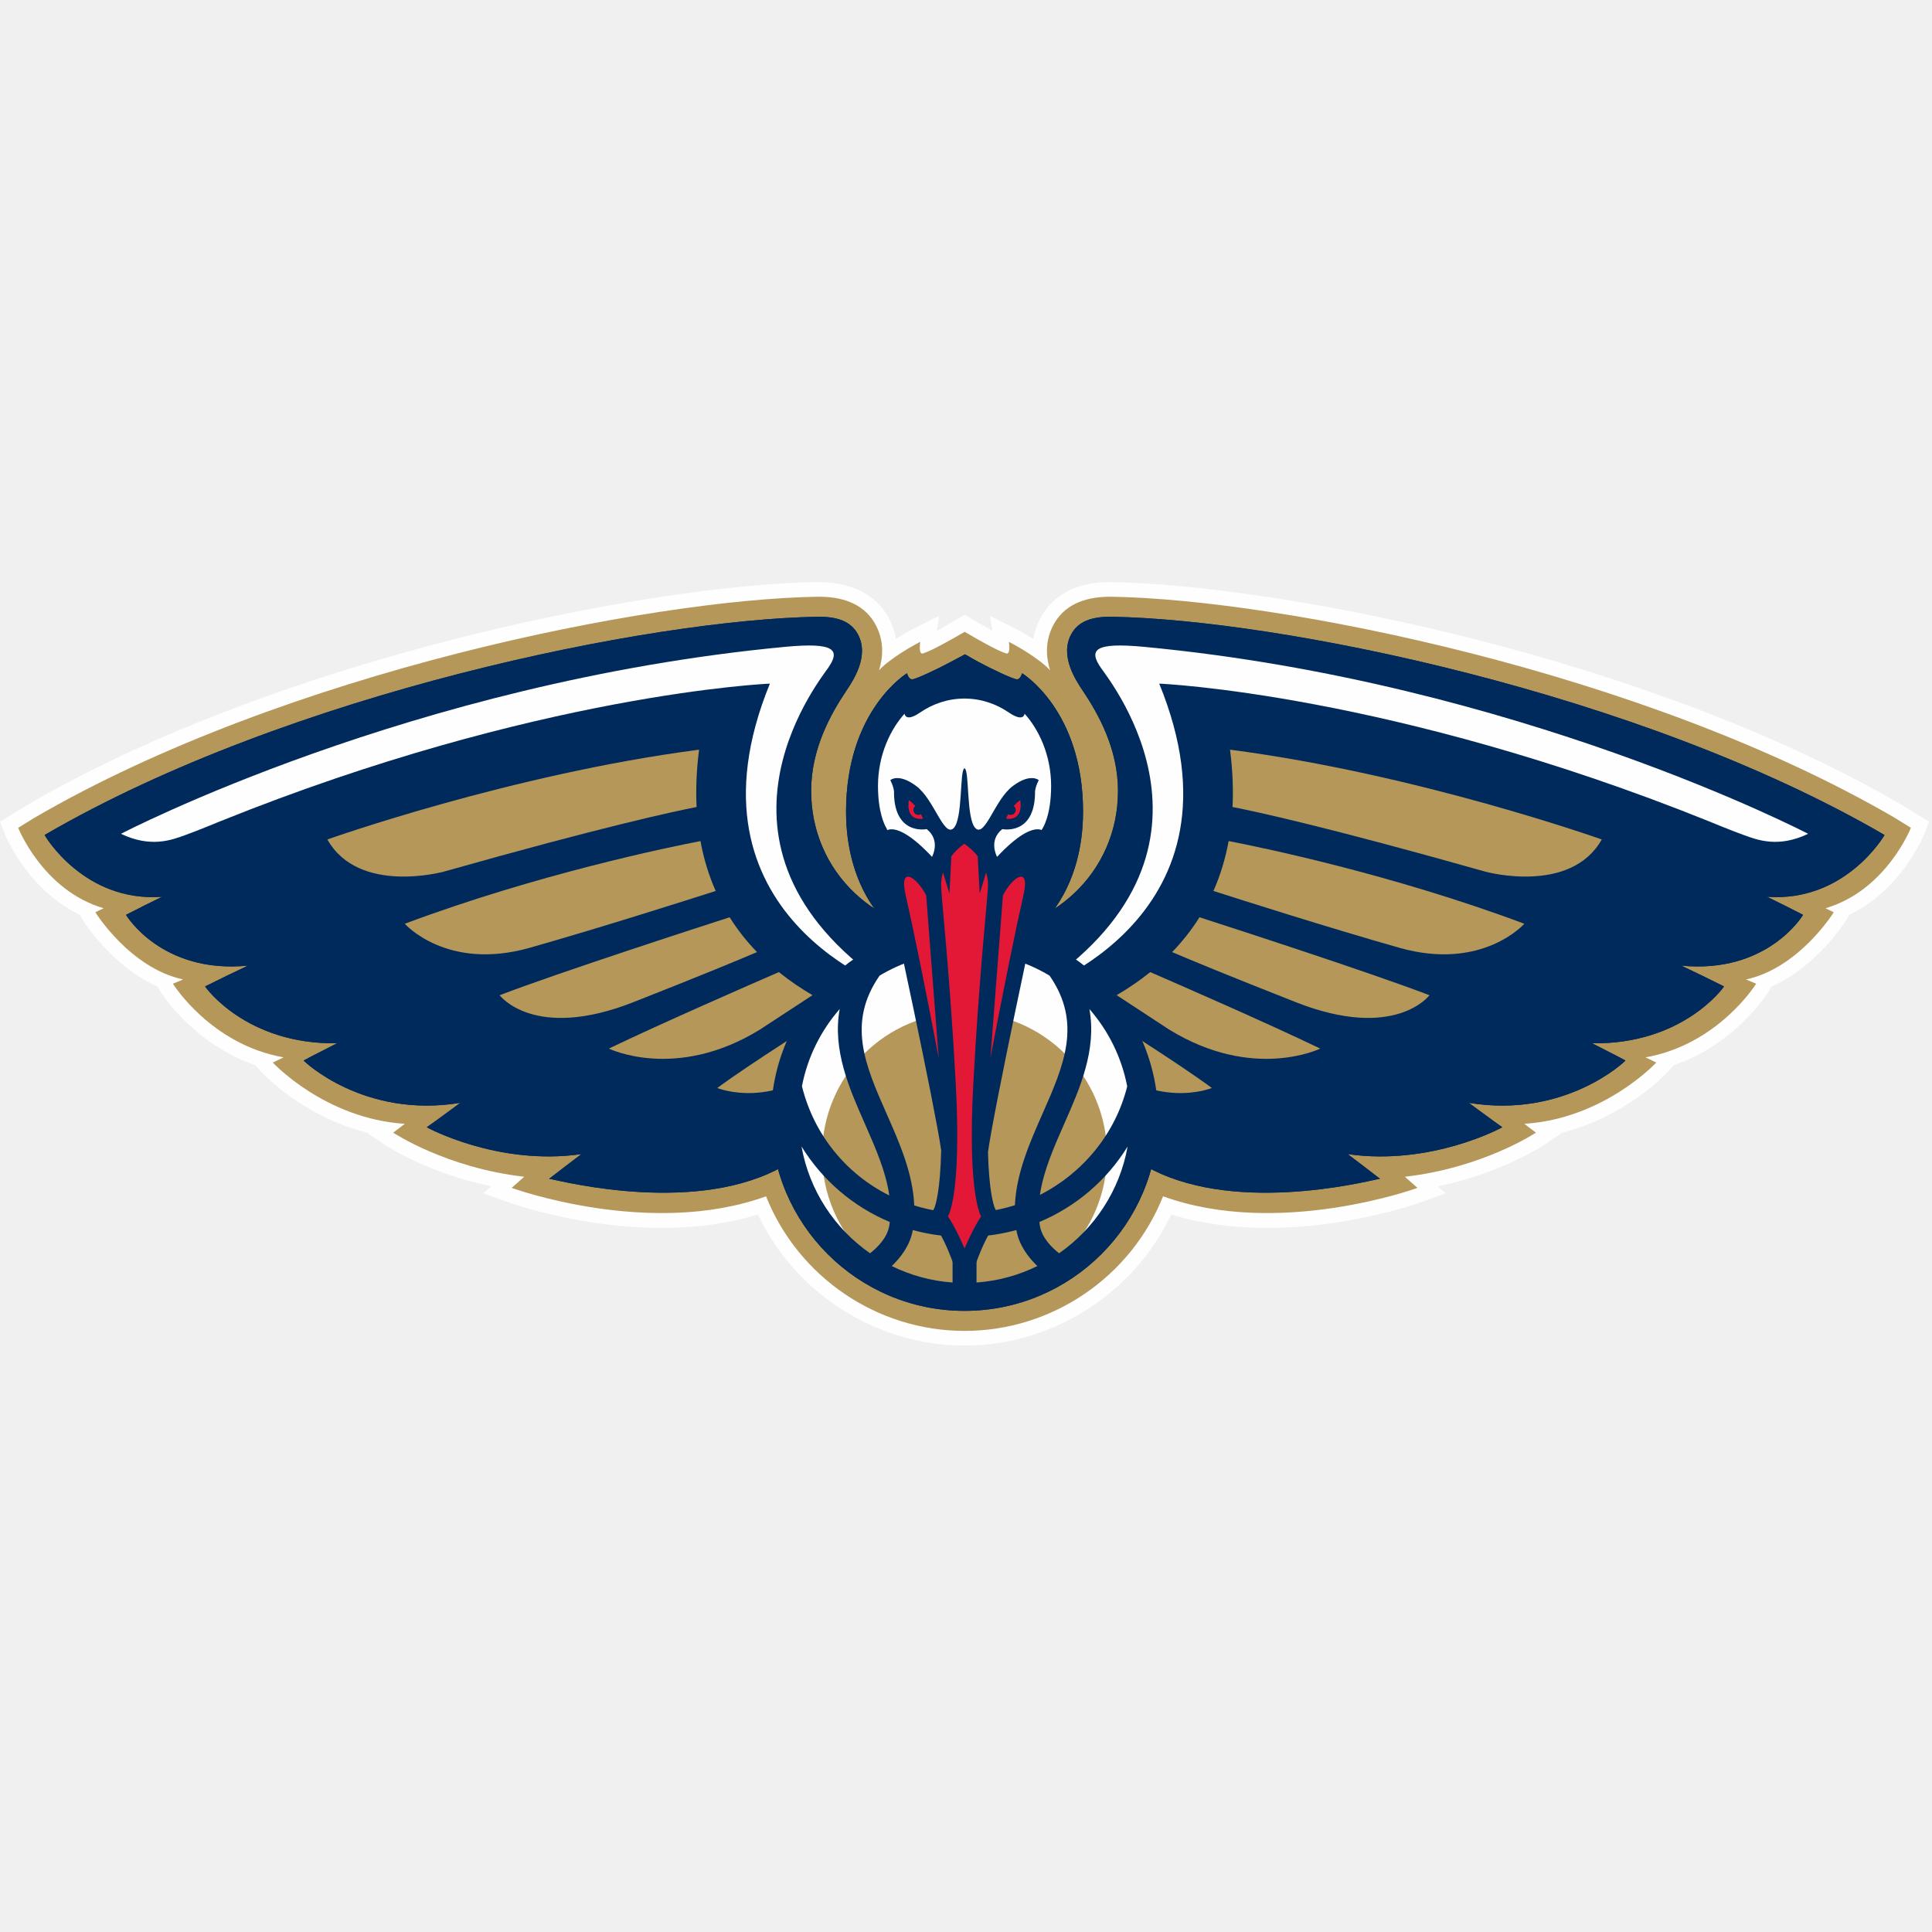
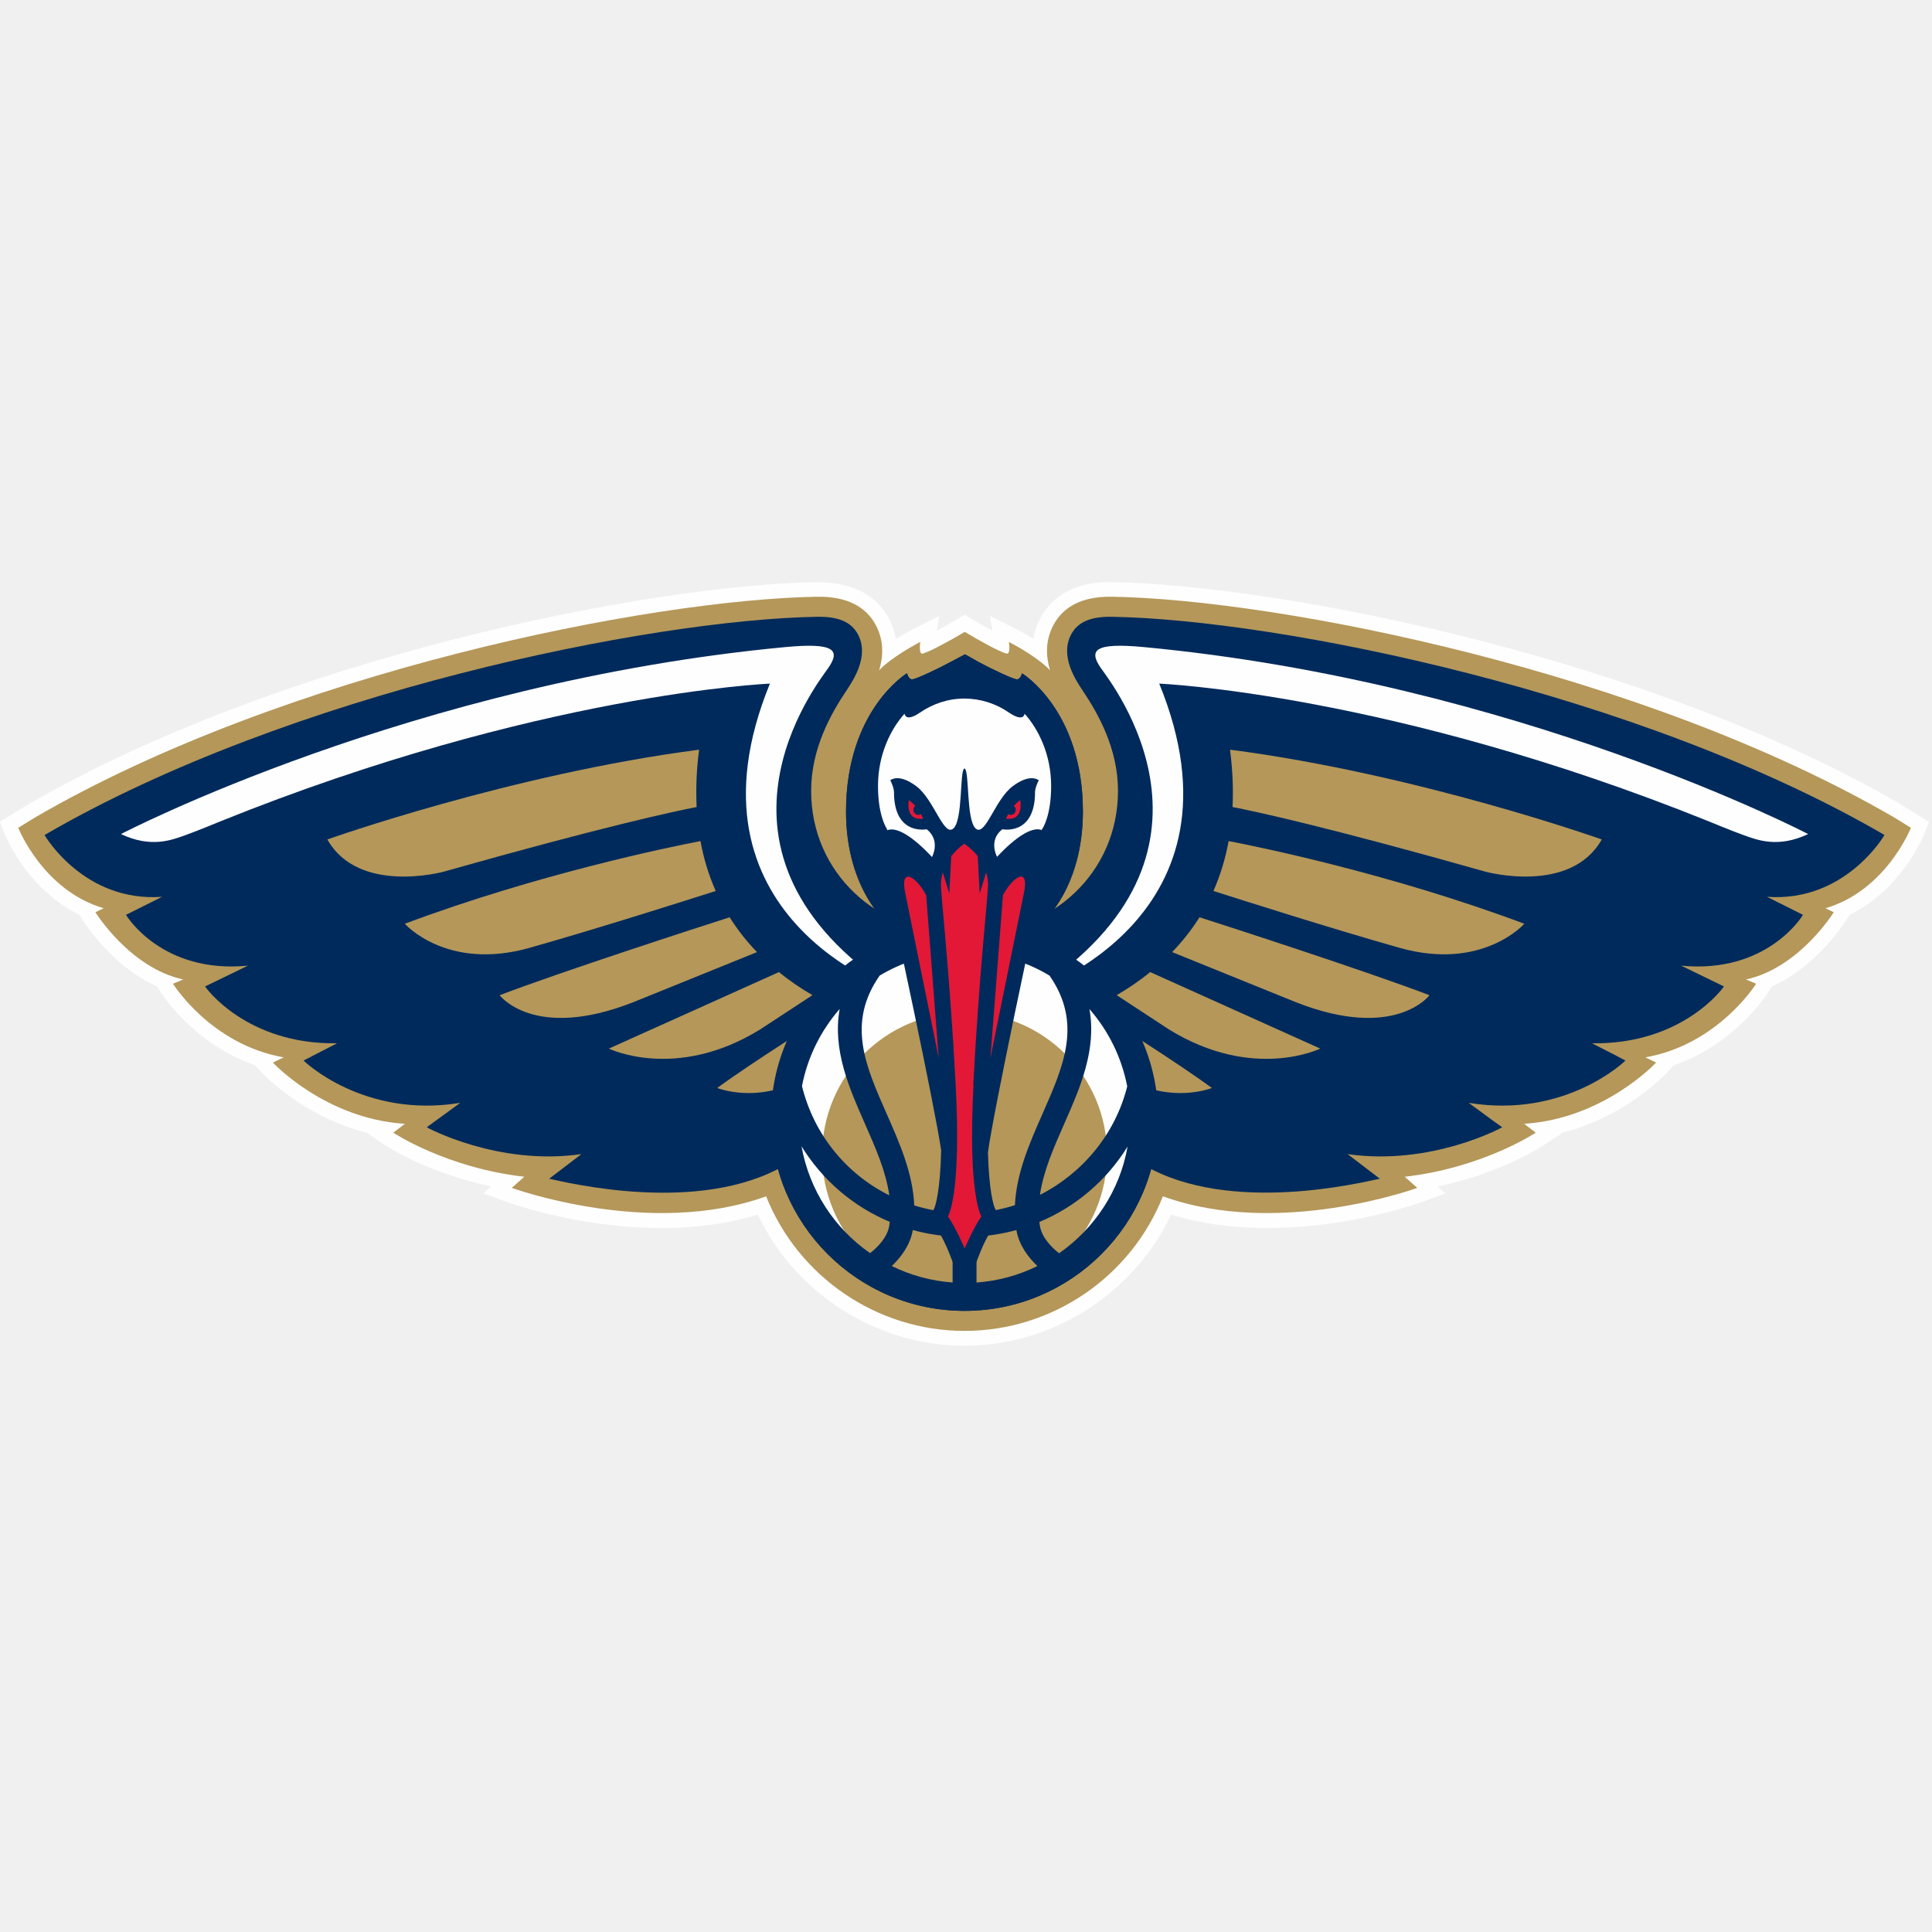
- <svg xmlns="http://www.w3.org/2000/svg" xmlns:xlink="http://www.w3.org/1999/xlink" width="150px" height="150px" viewBox="0 0 150 150" version="1.1">
+ <svg xmlns="http://www.w3.org/2000/svg" xmlns:xlink="http://www.w3.org/1999/xlink" width="150" height="150">
  <defs>
-     <polygon id="path-1" points="0.001 59.362 149.774 59.362 149.774 0.078 0.001 0.078" />
+     <path id="A" d="M.001 59.362h149.773V.078H.001z" />
+     <path id="B" d="M54.276 58.205c-14.592 1.895-28.86 6.97-28.86 6.97 2.43 4.315 9.02 2.505 9.02 2.505 12.362-3.496 17.88-4.68 19.65-5.023a25.24 25.24 0 0 1 .192-4.452" />
+     <path id="C" d="M54.385 65.3c-2.437.47-12.653 2.564-22.957 6.42 0 0 3.25 3.694 9.694 1.868 5.42-1.534 12.372-3.75 14.445-4.413a17 17 0 0 1-1.182-3.875" />
+     <path id="D" d="M56.65 71.217c-2.202.7-13.21 4.272-17.86 6.053 0 0 2.666 3.57 10.364.546l9.62-3.895c-.775-.8-1.493-1.7-2.124-2.703" />
+     <path id="E" d="M60.472 75.474l-13.2 5.938s5.2 2.553 11.74-1.484l4.067-2.664c-.885-.516-1.765-1.1-2.61-1.8" />
+     <path id="F" d="M65.06 78.3c-1.308.815-6.726 4.22-9.372 6.17 0 0 4.5 1.854 9.097-2.48l2.77-2.664a28.99 28.99 0 0 1-2.494-1.027" />
+     <path id="G" d="M95.5 58.205c14.592 1.895 28.86 6.97 28.86 6.97-2.428 4.315-9.02 2.505-9.02 2.505-12.362-3.496-17.877-4.68-19.647-5.023.07-1.374.01-2.86-.194-4.452" />
+     <path id="H" d="M95.392 65.3c2.435.47 12.65 2.564 22.957 6.42 0 0-3.25 3.694-9.694 1.868-5.42-1.534-12.372-3.75-14.445-4.413.517-1.167.92-2.457 1.182-3.875" />
+     <path id="I" d="M93.128 71.217c2.2.7 13.21 4.272 17.857 6.053 0 0-2.664 3.57-10.362.546l-9.62-3.895c.775-.8 1.493-1.7 2.124-2.703" />
+     <path id="J" d="M89.304 75.474l13.2 5.938s-5.2 2.553-11.743-1.484l-4.065-2.664c.885-.516 1.763-1.1 2.61-1.8" />
+     <path id="K" d="M84.717 78.3c1.308.815 6.726 4.22 9.372 6.17 0 0-4.493 1.854-9.102-2.48l-2.764-2.664a28.99 28.99 0 0 0 2.494-1.027" />
+     <path id="L" d="M82.227 97.304c-.56-.438-1.356-1.215-1.498-2.174l-.032-.256a14.74 14.74 0 0 0 6.848-5.854c-.6 3.418-2.574 6.37-5.318 8.283zM62.23 89c1.62 2.628 4.013 4.676 6.852 5.865l-.032.258c-.144.96-.937 1.735-1.498 2.17a12.86 12.86 0 0 1-5.323-8.295zm2.963-10.667c-.574 3.17.743 6.16 1.95 8.893.84 1.904 1.644 3.73 1.902 5.58-3.32-1.655-5.842-4.685-6.78-8.482.437-2.265 1.47-4.32 2.93-5.99zM78.798 93.57c-.956.306-1.955.507-2.98.582V73.96c2.062.148 4 .78 5.67 1.788 2.552 3.68 1.113 6.966-.553 10.74-1 2.265-2.023 4.594-2.135 7.082zm-2.98 2.438a15.17 15.17 0 0 0 3.093-.507c.208 1.194.947 2.144 1.632 2.795a12.73 12.73 0 0 1-4.726 1.279v-3.566zM70.87 95.5c.995.272 2.028.443 3.09.507v3.566a12.73 12.73 0 0 1-4.724-1.279c.688-.65 1.427-1.6 1.635-2.795zm-2.577-19.754c1.678-1.007 3.608-1.64 5.666-1.788V94.15c-1.027-.07-2.023-.265-2.977-.56-.105-2.498-1.134-4.83-2.138-7.105-1.67-3.774-3.105-7.06-.55-10.74zm19.224 8.598c-.928 3.717-3.478 6.75-6.777 8.427.265-1.836 1.063-3.648 1.895-5.537 1.207-2.735 2.524-5.724 1.948-8.893 1.463 1.676 2.497 3.733 2.933 6.002zM74.888 71.753c-8.286 0-15.028 6.735-15.028 15.012s6.742 15.01 15.028 15.01 15.03-6.733 15.03-15.01-6.742-15.012-15.03-15.012z" />
+     <path id="M" d="M79.353 52.27s-.112.473-.4.473-2.092-.865-2.96-1.336l-1.07-.605-1.143.605c-.867.47-2.668 1.336-2.96 1.336s-.4-.473-.4-.473-4.735 2.854-4.735 10.74c0 5.87 3.06 8.534 3.06 8.534l.416 1.66H80.6l.416-1.66s3.06-2.664 3.06-8.534c0-7.886-4.735-10.74-4.735-10.74" />
+     <path id="N" d="M72.882 82.15l-2.577-12.7c-.514-2.285.862-1.372 1.603.057l.974 12.642z" />
+     <path id="O" d="M76.895 82.15l2.577-12.7c.514-2.285-.862-1.372-1.603.057l-.974 12.642z" />
+     <path id="P" d="M71.202 63.257a.39.39 0 0 1-.272-.486c.023-.08.073-.144.135-.196a3.01 3.01 0 0 0-.498-.452s-.345 1.614 1.097 1.44c0 0-.05-.144-.158-.35a.4.4 0 0 1-.304.043" />
+     <path id="Q" d="M79.208 62.123a3.01 3.01 0 0 0-.498.452.41.41 0 0 1 .139.199c.057.2-.07.427-.277.484-.107.027-.215.01-.302-.04-.107.2-.158.347-.158.347 1.443.174 1.095-1.44 1.095-1.44" />
+     <path id="R" d="M75.564 84.22c.457-8.617 1.145-14.722 1.145-15.484 0-.27-.03-.62-.144-1.005l-.5 1.64-.155-2.897c-.252-.324-.594-.648-1.03-.96h-.027c-.432.31-.736.635-1 .96l-.15 2.897-.505-1.642c-.112.386-.144.737-.144 1.007 0 .763.686 6.868 1.143 15.484s-.6 10.222-.6 10.222c.62.895 1.3 2.49 1.3 2.49s.67-1.594 1.3-2.49c0 0-1.07-1.603-.613-10.222" />
  </defs>
-   <g id="Page-1" stroke="none" stroke-width="1" fill="none" fill-rule="evenodd">
-     <g id="NOP">
-       <g id="Page-1">
-         <g id="Group-3" transform="translate(0, 45.11033)">
-           <mask id="mask-2" fill="white">
-             <use xlink:href="#path-1" />
-           </mask>
-           <g id="Clip-2" />
-           <path d="M147.673,17.391 C128.028,5.957 99.478,0.302 86.179,0.078 C82.952,0.078 81.462,1.596 80.776,2.875 C80.501,3.391 80.316,3.93 80.22,4.487 C79.486,4.028 78.883,3.724 78.846,3.704 L76.866,2.706 L77.04,3.85 C76.244,3.418 75.494,2.971 75.487,2.966 L74.904,2.615 L74.319,2.962 C74.319,2.962 73.544,3.418 72.739,3.852 L72.918,2.699 L70.933,3.704 C70.894,3.724 70.291,4.028 69.557,4.487 C69.461,3.93 69.273,3.389 68.999,2.873 C68.317,1.596 66.827,0.078 63.409,0.078 C50.296,0.302 21.749,5.957 2.082,17.405 L0.001,18.688 L0.348,19.576 C0.426,19.773 2.107,23.937 6.179,25.905 L6.43,26.316 C6.535,26.483 8.68,29.903 12.208,31.469 L12.452,31.864 C12.569,32.051 15.029,35.942 19.808,37.586 L20.343,38.163 C20.494,38.326 23.608,41.632 28.606,42.858 L28.56,42.892 L29.893,43.78 C30.046,43.883 33.233,45.974 38.142,46.995 L37.536,47.534 L39.333,48.189 C39.772,48.351 49.802,51.945 58.845,49.184 C61.742,55.312 68.059,59.363 74.891,59.363 C81.72,59.363 88.035,55.312 90.932,49.184 C99.968,51.945 110.005,48.351 110.444,48.189 L112.239,47.534 L111.635,46.997 C116.541,45.974 119.729,43.883 119.882,43.78 L121.215,42.892 L121.171,42.858 C126.167,41.632 129.281,38.326 129.432,38.163 L129.962,37.588 C134.745,35.944 137.206,32.051 137.32,31.864 L137.565,31.471 C141.095,29.905 143.242,26.483 143.344,26.316 L143.598,25.905 C147.67,23.937 149.348,19.773 149.426,19.576 L149.774,18.688 L147.673,17.391 Z" id="Fill-1" fill="#FEFEFE" mask="url(#mask-2)" />
-         </g>
-         <path d="M148.362,64.27 L147.096,63.487 C127.616,52.148 99.334,46.55 86.349,46.331 L86.178,46.331 C84.042,46.331 82.563,47.068 81.786,48.52 C81.13,49.756 81.205,50.993 81.525,52.041 C81.301,51.785 80.976,51.514 80.622,51.253 C79.568,50.459 78.329,49.833 78.329,49.833 C78.329,49.833 78.491,50.856 78.114,50.731 C77.938,50.676 77.721,50.582 77.481,50.473 C76.427,49.968 74.899,49.055 74.899,49.055 C74.899,49.055 73.349,49.968 72.297,50.473 C72.057,50.582 71.838,50.676 71.662,50.731 C71.284,50.856 71.449,49.833 71.449,49.833 C71.449,49.833 70.21,50.459 69.154,51.253 C68.799,51.514 68.475,51.785 68.25,52.041 C68.571,50.993 68.648,49.756 67.99,48.52 C67.212,47.068 65.733,46.331 63.598,46.331 L63.426,46.331 C50.442,46.55 22.16,52.148 2.682,63.487 L1.413,64.27 C1.413,64.27 3.325,69.133 8.046,70.516 L7.403,70.827 C7.403,70.827 10.072,75.149 14.219,76.046 L13.426,76.375 C13.426,76.375 16.35,81.094 22.018,82.092 L21.181,82.496 C21.181,82.496 25.226,86.862 31.429,87.252 L30.528,87.939 C30.528,87.939 34.639,90.674 40.7,91.362 L39.726,92.227 C39.726,92.227 50.474,96.152 59.475,92.88 C61.958,99.115 68.061,103.33 74.885,103.33 L74.888,103.33 L74.89,103.33 C81.715,103.33 87.817,99.115 90.3,92.88 C99.302,96.152 110.05,92.227 110.05,92.227 L109.076,91.362 C115.137,90.674 119.248,87.939 119.248,87.939 L118.347,87.252 C124.55,86.862 128.592,82.496 128.592,82.496 L127.758,82.092 C133.426,81.094 136.348,76.375 136.348,76.375 L135.556,76.046 C139.704,75.149 142.372,70.827 142.372,70.827 L141.73,70.516 C146.451,69.133 148.362,64.27 148.362,64.27" id="Fill-4" fill="#B49759" />
-         <path d="M146.313,64.829 C127.258,53.745 99.264,48.105 86.328,47.886 C84.768,47.861 83.707,48.24 83.163,49.254 C82.262,50.943 83.534,52.829 84.076,53.642 C85.248,55.386 86.801,58.117 86.801,61.4 C86.801,67.768 81.645,72.478 75.296,72.478 C75.159,72.478 75.024,72.48 74.889,72.48 C74.752,72.48 74.617,72.478 74.48,72.478 C68.133,72.478 62.975,67.768 62.977,61.4 C62.977,58.117 64.529,55.386 65.7,53.642 C66.242,52.829 67.515,50.943 66.612,49.254 C66.07,48.24 65.01,47.861 63.448,47.886 C50.512,48.105 22.52,53.745 3.463,64.829 C3.479,64.877 6.518,70.069 12.583,69.626 C11.648,70.081 10.715,70.546 9.787,71.026 C9.803,71.083 12.57,75.629 19.25,74.971 C18.137,75.496 17.03,76.03 15.926,76.585 C15.94,76.647 19.131,81.115 26.169,80.999 C24.548,81.818 23.567,82.339 23.574,82.337 C23.578,82.371 28.224,86.859 35.735,85.624 C34.923,86.216 34.105,86.843 33.135,87.519 C33.138,87.531 38.652,90.54 45.141,89.604 C44.304,90.236 43.467,90.876 42.633,91.522 C42.617,91.437 52.569,94.243 59.648,91.131 C65.739,88.451 69.123,81.884 69.896,80.231 C71.098,80.496 72.148,80.649 72.948,80.743 C72.946,80.83 74.237,80.942 74.889,80.914 C75.538,80.942 76.832,80.83 76.83,80.743 C77.628,80.649 78.68,80.496 79.88,80.231 C80.651,81.884 84.037,88.451 90.128,91.131 C97.206,94.243 107.156,91.437 107.143,91.522 C106.31,90.876 105.474,90.236 104.635,89.604 C111.123,90.54 116.638,87.531 116.638,87.519 C115.673,86.843 114.852,86.216 114.041,85.624 C121.551,86.859 126.197,82.371 126.202,82.337 C126.209,82.339 125.228,81.818 123.607,80.999 C130.644,81.115 133.836,76.647 133.85,76.585 C132.748,76.03 131.639,75.496 130.528,74.971 C137.206,75.629 139.973,71.083 139.986,71.026 C139.058,70.546 138.127,70.081 137.192,69.626 C143.258,70.069 146.297,64.877 146.313,64.829" id="Fill-6" fill="#002A5B" />
-         <path d="M69.405,76.878 C69.405,76.878 52.376,71.186 59.774,53.076 C59.774,53.076 41.772,53.823 17.093,63.766 C17.093,63.766 15.362,64.485 14.354,64.846 C13.343,65.207 11.72,65.851 9.392,64.737 C9.392,64.737 31.963,52.953 60.963,50.22 C64.786,49.86 65.291,50.437 64.281,51.878 C63.453,53.058 53.098,66.216 69.405,76.878" id="Fill-8" fill="#FEFEFE" />
-         <path d="M54.276,58.205 C39.685,60.1 25.416,65.176 25.416,65.176 C27.846,69.491 34.435,67.68 34.435,67.68 C46.798,64.185 52.315,63 54.084,62.657 C54.016,61.283 54.073,59.799 54.276,58.205" id="Fill-10" fill="#B49759" />
-         <path d="M54.385,65.3 C51.948,65.77 41.732,67.864 31.427,71.72 C31.427,71.72 34.676,75.414 41.122,73.588 C46.543,72.053 53.493,69.839 55.567,69.174 C55.048,68.008 54.643,66.718 54.385,65.3" id="Fill-12" fill="#B49759" />
-         <path d="M56.649,71.217 C54.447,71.927 43.438,75.489 38.79,77.27 C38.79,77.27 41.456,80.841 49.154,77.816 C54.516,75.708 57.47,74.478 58.773,73.921 C57.998,73.119 57.28,72.22 56.649,71.217" id="Fill-14" fill="#B49759" />
-         <path d="M60.472,75.474 C58.55,76.307 51.405,79.423 47.273,81.412 C47.273,81.412 52.473,83.965 59.014,79.928 L63.081,77.264 C62.196,76.748 61.316,76.154 60.472,75.474" id="Fill-16" fill="#B49759" />
-         <path d="M65.06,78.301 C63.752,79.116 58.333,82.52 55.688,84.472 C55.688,84.472 60.178,86.326 64.785,81.993 C66.285,80.584 67.104,79.785 67.554,79.328 C66.761,79.043 65.922,78.705 65.06,78.301" id="Fill-18" fill="#B49759" />
-         <path d="M80.372,76.878 C80.372,76.878 97.401,71.186 90.002,53.076 C90.002,53.076 108.005,53.823 132.682,63.766 C132.682,63.766 134.413,64.485 135.423,64.846 C136.434,65.207 138.057,65.851 140.382,64.737 C140.382,64.737 117.811,52.953 88.813,50.22 C84.988,49.86 84.485,50.437 85.494,51.878 C86.323,53.058 96.678,66.216 80.372,76.878" id="Fill-20" fill="#FEFEFE" />
-         <path d="M95.499,58.205 C110.091,60.1 124.36,65.176 124.36,65.176 C121.932,69.491 115.34,67.68 115.34,67.68 C102.978,64.185 97.463,63 95.693,62.657 C95.762,61.283 95.703,59.799 95.499,58.205" id="Fill-22" fill="#B49759" />
-         <path d="M95.392,65.3 C97.827,65.77 108.042,67.864 118.349,71.72 C118.349,71.72 115.098,75.414 108.655,73.588 C103.234,72.053 96.284,69.839 94.21,69.174 C94.727,68.008 95.131,66.718 95.392,65.3" id="Fill-24" fill="#B49759" />
-         <path d="M93.128,71.217 C95.327,71.927 106.339,75.489 110.984,77.27 C110.984,77.27 108.321,80.841 100.623,77.816 C95.261,75.708 92.307,74.478 91.004,73.921 C91.779,73.119 92.497,72.22 93.128,71.217" id="Fill-26" fill="#B49759" />
-         <path d="M89.304,75.474 C91.227,76.307 98.372,79.423 102.503,81.412 C102.503,81.412 97.304,83.965 90.761,79.928 L86.695,77.264 C87.58,76.748 88.458,76.154 89.304,75.474" id="Fill-28" fill="#B49759" />
-         <path d="M84.717,78.301 C86.025,79.116 91.444,82.52 94.089,84.472 C94.089,84.472 89.596,86.326 84.987,81.993 C83.492,80.584 82.673,79.785 82.223,79.328 C83.016,79.043 83.855,78.705 84.717,78.301" id="Fill-30" fill="#B49759" />
-         <path d="M88.832,86.764 C88.832,94.459 82.59,100.694 74.888,100.694 C67.185,100.694 60.943,94.459 60.943,86.764 C60.943,79.075 67.185,72.837 74.888,72.837 C82.59,72.837 88.832,79.075 88.832,86.764" id="Fill-32" fill="#FEFEFE" />
-         <path d="M85.947,89.645 C85.947,95.751 80.995,100.694 74.888,100.694 C68.779,100.694 63.829,95.751 63.829,89.645 C63.829,83.547 68.779,78.602 74.888,78.602 C80.995,78.602 85.947,83.547 85.947,89.645" id="Fill-34" fill="#B49759" />
-         <path d="M82.227,97.304 C81.667,96.866 80.872,96.09 80.73,95.131 C80.716,95.046 80.709,94.962 80.698,94.875 C83.533,93.688 85.927,91.642 87.546,89.021 C86.935,92.439 84.971,95.391 82.227,97.304 L82.227,97.304 Z M62.229,89.01 C63.847,91.637 66.241,93.685 69.081,94.875 C69.069,94.962 69.063,95.046 69.049,95.133 C68.905,96.094 68.111,96.868 67.551,97.304 C64.803,95.391 62.837,92.434 62.229,89.01 L62.229,89.01 Z M65.192,78.343 C64.618,81.514 65.935,84.503 67.142,87.235 C67.981,89.14 68.786,90.966 69.044,92.816 C65.724,91.16 63.203,88.13 62.263,84.334 C62.7,82.069 63.733,80.014 65.192,78.343 L65.192,78.343 Z M78.798,93.569 C77.842,93.875 76.843,94.076 75.817,94.151 L75.817,73.959 C77.879,74.107 79.806,74.74 81.487,75.747 C84.038,79.427 82.6,82.713 80.933,86.487 C79.934,88.752 78.91,91.08 78.798,93.569 L78.798,93.569 Z M75.817,96.007 C76.882,95.943 77.915,95.772 78.91,95.501 C79.118,96.695 79.857,97.644 80.542,98.295 C79.097,99.007 77.502,99.453 75.817,99.574 L75.817,96.007 Z M70.869,95.501 C71.863,95.772 72.897,95.943 73.958,96.007 L73.958,99.574 C72.275,99.453 70.679,99.007 69.234,98.295 C69.922,97.644 70.661,96.695 70.869,95.501 L70.869,95.501 Z M68.292,75.747 C69.97,74.74 71.9,74.107 73.958,73.959 L73.958,94.151 C72.931,94.08 71.934,93.886 70.981,93.592 C70.876,91.094 69.847,88.761 68.843,86.487 C67.174,82.713 65.738,79.427 68.292,75.747 L68.292,75.747 Z M87.516,84.345 C86.588,88.062 84.038,91.096 80.739,92.772 C81.004,90.936 81.802,89.124 82.634,87.235 C83.842,84.5 85.159,81.512 84.582,78.343 C86.046,80.018 87.079,82.076 87.516,84.345 L87.516,84.345 Z M74.888,71.753 C66.602,71.753 59.86,78.489 59.86,86.765 C59.86,95.042 66.602,101.775 74.888,101.775 C83.176,101.775 89.919,95.042 89.919,86.765 C89.919,78.489 83.176,71.753 74.888,71.753 L74.888,71.753 Z" id="Fill-36" fill="#002A5B" />
-         <path d="M79.353,52.27 C79.353,52.27 79.241,52.742 78.953,52.742 C78.665,52.742 76.861,51.877 75.994,51.407 C75.624,51.208 75.105,50.907 74.924,50.802 C74.924,50.802 74.151,51.208 73.781,51.407 C72.914,51.877 71.113,52.742 70.822,52.742 C70.534,52.742 70.422,52.27 70.422,52.27 C70.422,52.27 65.687,55.124 65.687,63.01 C65.687,68.88 68.746,71.544 68.746,71.544 L69.162,73.204 L74.371,73.204 L75.404,73.204 L80.61,73.204 L81.026,71.544 C81.026,71.544 84.088,68.88 84.088,63.01 C84.088,55.124 79.353,52.27 79.353,52.27" id="Fill-38" fill="#002A5B" />
-         <path d="M81.609,61.017 C81.609,58.581 80.617,56.594 79.547,55.411 C79.547,55.411 79.51,56.11 78.344,55.332 C77.338,54.64 76.154,54.236 74.883,54.236 C73.604,54.236 72.418,54.642 71.41,55.336 C70.285,56.101 70.23,55.411 70.23,55.411 C69.162,56.594 68.167,58.581 68.167,61.017 C68.167,63.042 68.664,64.037 68.837,64.323 C69.841,66.9 72.169,68.709 74.883,68.709 C77.562,68.709 79.867,66.939 80.891,64.403 C80.951,64.32 81.609,63.35 81.609,61.017" id="Fill-40" fill="#FEFEFE" />
-         <path d="M77.417,66.522 C77.41,66.508 77.399,66.494 77.392,66.48 C77.392,66.48 76.726,65.234 77.822,64.371 C77.822,64.371 80.3,64.887 80.36,61.606 C80.36,61.606 80.3,61.257 80.648,60.569 C80.648,60.569 80.012,59.992 78.629,61.031 C77.243,62.063 76.496,65.001 75.746,64.311 C75.005,63.627 75.277,59.802 74.891,59.656 L74.877,59.656 C74.495,59.805 74.767,63.627 74.024,64.311 C73.276,65.001 72.524,62.063 71.141,61.031 C69.755,59.992 69.124,60.569 69.124,60.569 C69.47,61.257 69.41,61.606 69.41,61.606 C69.47,64.887 71.948,64.371 71.948,64.371 C73.045,65.234 72.382,66.485 72.382,66.485 C72.376,66.499 72.366,66.512 72.36,66.524 C69.401,63.35 67.682,63.782 68.53,67.337 C69.364,70.83 72.565,85.821 73.073,89.298 C73.004,92.426 72.641,93.543 72.547,93.782 L72.222,94.429 L72.579,95.139 C73.144,95.958 73.532,96.874 73.672,97.223 L74.893,100.319 L76.102,97.23 C76.246,96.874 76.637,95.958 77.197,95.139 L77.57,94.463 L77.234,93.785 C77.138,93.55 76.786,92.474 76.706,89.458 C77.127,86.342 80.398,70.889 81.247,67.337 C82.093,63.782 80.376,63.35 77.417,66.522" id="Fill-42" fill="#002A5B" />
-         <path d="M72.882,82.151 C71.819,76.574 70.982,72.446 70.305,69.452 C69.791,67.167 71.167,68.08 71.908,69.51 L72.882,82.151 Z" id="Fill-44" fill="#E21836" />
-         <path d="M76.895,82.151 C77.958,76.574 78.794,72.446 79.471,69.452 C79.986,67.167 78.609,68.08 77.869,69.51 L76.895,82.151 Z" id="Fill-46" fill="#E21836" />
-         <path d="M71.202,63.257 C70.994,63.2 70.868,62.983 70.93,62.771 C70.953,62.691 71.003,62.627 71.065,62.575 C70.926,62.419 70.763,62.262 70.567,62.123 C70.567,62.123 70.221,63.737 71.664,63.563 C71.664,63.563 71.614,63.419 71.506,63.214 C71.417,63.266 71.31,63.285 71.202,63.257" id="Fill-48" fill="#E21836" />
-         <path d="M79.208,62.123 C79.011,62.262 78.849,62.419 78.709,62.575 C78.773,62.627 78.824,62.691 78.849,62.773 C78.906,62.983 78.78,63.2 78.572,63.257 C78.465,63.285 78.357,63.269 78.27,63.216 C78.163,63.417 78.112,63.563 78.112,63.563 C79.555,63.737 79.208,62.123 79.208,62.123" id="Fill-50" fill="#E21836" />
-         <path d="M75.564,84.221 C76.021,75.604 76.709,69.499 76.709,68.736 C76.709,68.467 76.68,68.115 76.565,67.732 L76.065,69.371 L75.909,66.474 C75.658,66.149 75.315,65.825 74.88,65.515 L74.853,65.515 C74.421,65.825 74.117,66.149 73.863,66.474 L73.714,69.371 L73.209,67.729 C73.097,68.115 73.065,68.467 73.065,68.736 C73.065,69.499 73.751,75.604 74.208,84.221 C74.668,92.84 73.598,94.442 73.598,94.442 C74.217,95.337 74.887,96.931 74.887,96.931 C74.887,96.931 75.557,95.337 76.177,94.442 C76.177,94.442 75.107,92.84 75.564,84.221" id="Fill-52" fill="#E21836" />
-         <path d="M146.313,64.829 C127.258,53.745 99.264,48.105 86.328,47.886 C84.768,47.861 83.707,48.24 83.163,49.254 C82.262,50.943 83.534,52.829 84.076,53.642 C85.248,55.386 86.801,58.117 86.801,61.4 C86.801,67.768 81.645,72.478 75.296,72.478 C75.159,72.478 75.024,72.48 74.889,72.48 C74.752,72.48 74.617,72.478 74.48,72.478 C68.133,72.478 62.975,67.768 62.977,61.4 C62.977,58.117 64.529,55.386 65.7,53.642 C66.242,52.829 67.515,50.943 66.612,49.254 C66.07,48.24 65.01,47.861 63.448,47.886 C50.512,48.105 22.52,53.745 3.463,64.829 C3.479,64.877 6.518,70.069 12.583,69.626 C11.648,70.081 10.715,70.546 9.787,71.026 C9.803,71.083 12.57,75.629 19.25,74.971 C18.137,75.496 17.03,76.03 15.926,76.585 C15.94,76.647 19.131,81.115 26.169,80.999 C24.548,81.818 23.567,82.339 23.574,82.337 C23.578,82.371 28.224,86.859 35.735,85.624 C34.923,86.216 34.105,86.843 33.135,87.519 C33.138,87.531 38.652,90.54 45.141,89.604 C44.304,90.236 43.467,90.876 42.633,91.522 C42.617,91.437 52.569,94.243 59.648,91.131 C65.739,88.451 69.123,81.884 69.896,80.231 C71.098,80.496 72.148,80.649 72.948,80.743 C72.946,80.83 74.237,80.942 74.889,80.914 C75.538,80.942 76.832,80.83 76.83,80.743 C77.628,80.649 78.68,80.496 79.88,80.231 C80.651,81.884 84.037,88.451 90.128,91.131 C97.206,94.243 107.156,91.437 107.143,91.522 C106.31,90.876 105.474,90.236 104.635,89.604 C111.123,90.54 116.638,87.531 116.638,87.519 C115.673,86.843 114.852,86.216 114.041,85.624 C121.551,86.859 126.197,82.371 126.202,82.337 C126.209,82.339 125.228,81.818 123.607,80.999 C130.644,81.115 133.836,76.647 133.85,76.585 C132.748,76.03 131.639,75.496 130.528,74.971 C137.206,75.629 139.973,71.083 139.986,71.026 C139.058,70.546 138.127,70.081 137.192,69.626 C143.258,70.069 146.297,64.877 146.313,64.829" id="Fill-54" fill="#002A5B" />
-         <path d="M69.405,76.878 C69.405,76.878 52.376,71.186 59.774,53.076 C59.774,53.076 41.772,53.823 17.093,63.766 C17.093,63.766 15.362,64.485 14.354,64.846 C13.343,65.207 11.72,65.851 9.392,64.737 C9.392,64.737 31.963,52.953 60.963,50.22 C64.786,49.86 65.291,50.437 64.281,51.878 C63.453,53.058 53.098,66.216 69.405,76.878" id="Fill-56" fill="#FEFEFE" />
-         <path d="M54.276,58.205 C39.685,60.1 25.416,65.176 25.416,65.176 C27.846,69.491 34.435,67.68 34.435,67.68 C46.798,64.185 52.315,63 54.084,62.657 C54.016,61.283 54.073,59.799 54.276,58.205" id="Fill-58" fill="#B49759" />
-         <path d="M54.385,65.3 C51.948,65.77 41.732,67.864 31.427,71.72 C31.427,71.72 34.676,75.414 41.122,73.588 C46.543,72.053 53.493,69.839 55.567,69.174 C55.048,68.008 54.643,66.718 54.385,65.3" id="Fill-60" fill="#B49759" />
-         <path d="M56.649,71.217 C54.447,71.927 43.438,75.489 38.79,77.27 C38.79,77.27 41.456,80.841 49.154,77.816 C54.516,75.708 57.47,74.478 58.773,73.921 C57.998,73.119 57.28,72.22 56.649,71.217" id="Fill-62" fill="#B49759" />
-         <path d="M60.472,75.474 C58.55,76.307 51.405,79.423 47.273,81.412 C47.273,81.412 52.473,83.965 59.014,79.928 L63.081,77.264 C62.196,76.748 61.316,76.154 60.472,75.474" id="Fill-64" fill="#B49759" />
-         <path d="M65.06,78.301 C63.752,79.116 58.333,82.52 55.688,84.472 C55.688,84.472 60.178,86.326 64.785,81.993 C66.285,80.584 67.104,79.785 67.554,79.328 C66.761,79.043 65.922,78.705 65.06,78.301" id="Fill-66" fill="#B49759" />
-         <path d="M80.372,76.878 C80.372,76.878 97.401,71.186 90.002,53.076 C90.002,53.076 108.005,53.823 132.682,63.766 C132.682,63.766 134.413,64.485 135.423,64.846 C136.434,65.207 138.057,65.851 140.382,64.737 C140.382,64.737 117.811,52.953 88.813,50.22 C84.988,49.86 84.485,50.437 85.494,51.878 C86.323,53.058 96.678,66.216 80.372,76.878" id="Fill-68" fill="#FEFEFE" />
-         <path d="M95.499,58.205 C110.091,60.1 124.36,65.176 124.36,65.176 C121.932,69.491 115.34,67.68 115.34,67.68 C102.978,64.185 97.463,63 95.693,62.657 C95.762,61.283 95.703,59.799 95.499,58.205" id="Fill-70" fill="#B49759" />
-         <path d="M95.392,65.3 C97.827,65.77 108.042,67.864 118.349,71.72 C118.349,71.72 115.098,75.414 108.655,73.588 C103.234,72.053 96.284,69.839 94.21,69.174 C94.727,68.008 95.131,66.718 95.392,65.3" id="Fill-72" fill="#B49759" />
-         <path d="M93.128,71.217 C95.327,71.927 106.339,75.489 110.984,77.27 C110.984,77.27 108.321,80.841 100.623,77.816 C95.261,75.708 92.307,74.478 91.004,73.921 C91.779,73.119 92.497,72.22 93.128,71.217" id="Fill-74" fill="#B49759" />
-         <path d="M89.304,75.474 C91.227,76.307 98.372,79.423 102.503,81.412 C102.503,81.412 97.304,83.965 90.761,79.928 L86.695,77.264 C87.58,76.748 88.458,76.154 89.304,75.474" id="Fill-76" fill="#B49759" />
-         <path d="M84.717,78.301 C86.025,79.116 91.444,82.52 94.089,84.472 C94.089,84.472 89.596,86.326 84.987,81.993 C83.492,80.584 82.673,79.785 82.223,79.328 C83.016,79.043 83.855,78.705 84.717,78.301" id="Fill-78" fill="#B49759" />
-         <path d="M88.832,86.764 C88.832,94.459 82.59,100.694 74.888,100.694 C67.185,100.694 60.943,94.459 60.943,86.764 C60.943,79.075 67.185,72.837 74.888,72.837 C82.59,72.837 88.832,79.075 88.832,86.764" id="Fill-80" fill="#FEFEFE" />
-         <path d="M85.947,89.645 C85.947,95.751 80.995,100.694 74.888,100.694 C68.779,100.694 63.829,95.751 63.829,89.645 C63.829,83.547 68.779,78.602 74.888,78.602 C80.995,78.602 85.947,83.547 85.947,89.645" id="Fill-82" fill="#B49759" />
-         <path d="M82.227,97.304 C81.667,96.866 80.872,96.09 80.73,95.131 C80.716,95.046 80.709,94.962 80.698,94.875 C83.533,93.688 85.927,91.642 87.546,89.021 C86.935,92.439 84.971,95.391 82.227,97.304 L82.227,97.304 Z M62.229,89.01 C63.847,91.637 66.241,93.685 69.081,94.875 C69.069,94.962 69.063,95.046 69.049,95.133 C68.905,96.094 68.111,96.868 67.551,97.304 C64.803,95.391 62.837,92.434 62.229,89.01 L62.229,89.01 Z M65.192,78.343 C64.618,81.514 65.935,84.503 67.142,87.235 C67.981,89.14 68.786,90.966 69.044,92.816 C65.724,91.16 63.203,88.13 62.263,84.334 C62.7,82.069 63.733,80.014 65.192,78.343 L65.192,78.343 Z M78.798,93.569 C77.842,93.875 76.843,94.076 75.817,94.151 L75.817,73.959 C77.879,74.107 79.806,74.74 81.487,75.747 C84.038,79.427 82.6,82.713 80.933,86.487 C79.934,88.752 78.91,91.08 78.798,93.569 L78.798,93.569 Z M75.817,96.007 C76.882,95.943 77.915,95.772 78.91,95.501 C79.118,96.695 79.857,97.644 80.542,98.295 C79.097,99.007 77.502,99.453 75.817,99.574 L75.817,96.007 Z M70.869,95.501 C71.863,95.772 72.897,95.943 73.958,96.007 L73.958,99.574 C72.275,99.453 70.679,99.007 69.234,98.295 C69.922,97.644 70.661,96.695 70.869,95.501 L70.869,95.501 Z M68.292,75.747 C69.97,74.74 71.9,74.107 73.958,73.959 L73.958,94.151 C72.931,94.08 71.934,93.886 70.981,93.592 C70.876,91.094 69.847,88.761 68.843,86.487 C67.174,82.713 65.738,79.427 68.292,75.747 L68.292,75.747 Z M87.516,84.345 C86.588,88.062 84.038,91.096 80.739,92.772 C81.004,90.936 81.802,89.124 82.634,87.235 C83.842,84.5 85.159,81.512 84.582,78.343 C86.046,80.018 87.079,82.076 87.516,84.345 L87.516,84.345 Z M74.888,71.753 C66.602,71.753 59.86,78.489 59.86,86.765 C59.86,95.042 66.602,101.775 74.888,101.775 C83.176,101.775 89.919,95.042 89.919,86.765 C89.919,78.489 83.176,71.753 74.888,71.753 L74.888,71.753 Z" id="Fill-84" fill="#002A5B" />
-         <path d="M79.353,52.27 C79.353,52.27 79.241,52.742 78.953,52.742 C78.665,52.742 76.861,51.877 75.994,51.407 C75.624,51.208 75.105,50.907 74.924,50.802 C74.924,50.802 74.151,51.208 73.781,51.407 C72.914,51.877 71.113,52.742 70.822,52.742 C70.534,52.742 70.422,52.27 70.422,52.27 C70.422,52.27 65.687,55.124 65.687,63.01 C65.687,68.88 68.746,71.544 68.746,71.544 L69.162,73.204 L74.371,73.204 L75.404,73.204 L80.61,73.204 L81.026,71.544 C81.026,71.544 84.088,68.88 84.088,63.01 C84.088,55.124 79.353,52.27 79.353,52.27" id="Fill-86" fill="#002A5B" />
-         <path d="M81.609,61.017 C81.609,58.581 80.617,56.594 79.547,55.411 C79.547,55.411 79.51,56.11 78.344,55.332 C77.338,54.64 76.154,54.236 74.883,54.236 C73.604,54.236 72.418,54.642 71.41,55.336 C70.285,56.101 70.23,55.411 70.23,55.411 C69.162,56.594 68.167,58.581 68.167,61.017 C68.167,63.042 68.664,64.037 68.837,64.323 C69.841,66.9 72.169,68.709 74.883,68.709 C77.562,68.709 79.867,66.939 80.891,64.403 C80.951,64.32 81.609,63.35 81.609,61.017" id="Fill-88" fill="#FEFEFE" />
-         <path d="M77.417,66.522 C77.41,66.508 77.399,66.494 77.392,66.48 C77.392,66.48 76.726,65.234 77.822,64.371 C77.822,64.371 80.3,64.887 80.36,61.606 C80.36,61.606 80.3,61.257 80.648,60.569 C80.648,60.569 80.012,59.992 78.629,61.031 C77.243,62.063 76.496,65.001 75.746,64.311 C75.005,63.627 75.277,59.802 74.891,59.656 L74.877,59.656 C74.495,59.805 74.767,63.627 74.024,64.311 C73.276,65.001 72.524,62.063 71.141,61.031 C69.755,59.992 69.124,60.569 69.124,60.569 C69.47,61.257 69.41,61.606 69.41,61.606 C69.47,64.887 71.948,64.371 71.948,64.371 C73.045,65.234 72.382,66.485 72.382,66.485 C72.376,66.499 72.366,66.512 72.36,66.524 C69.401,63.35 67.682,63.782 68.53,67.337 C69.364,70.83 72.565,85.821 73.073,89.298 C73.004,92.426 72.641,93.543 72.547,93.782 L72.222,94.429 L72.579,95.139 C73.144,95.958 73.532,96.874 73.672,97.223 L74.893,100.319 L76.102,97.23 C76.246,96.874 76.637,95.958 77.197,95.139 L77.57,94.463 L77.234,93.785 C77.138,93.55 76.786,92.474 76.706,89.458 C77.127,86.342 80.398,70.889 81.247,67.337 C82.093,63.782 80.376,63.35 77.417,66.522" id="Fill-90" fill="#002A5B" />
-         <path d="M72.882,82.151 C71.819,76.574 70.982,72.446 70.305,69.452 C69.791,67.167 71.167,68.08 71.908,69.51 L72.882,82.151 Z" id="Fill-92" fill="#E21836" />
-         <path d="M76.895,82.151 C77.958,76.574 78.794,72.446 79.471,69.452 C79.986,67.167 78.609,68.08 77.869,69.51 L76.895,82.151 Z" id="Fill-94" fill="#E21836" />
-         <path d="M71.202,63.257 C70.994,63.2 70.868,62.983 70.93,62.771 C70.953,62.691 71.003,62.627 71.065,62.575 C70.926,62.419 70.763,62.262 70.567,62.123 C70.567,62.123 70.221,63.737 71.664,63.563 C71.664,63.563 71.614,63.419 71.506,63.214 C71.417,63.266 71.31,63.285 71.202,63.257" id="Fill-96" fill="#E21836" />
-         <path d="M79.208,62.123 C79.011,62.262 78.849,62.419 78.709,62.575 C78.773,62.627 78.824,62.691 78.849,62.773 C78.906,62.983 78.78,63.2 78.572,63.257 C78.465,63.285 78.357,63.269 78.27,63.216 C78.163,63.417 78.112,63.563 78.112,63.563 C79.555,63.737 79.208,62.123 79.208,62.123" id="Fill-98" fill="#E21836" />
-         <path d="M75.564,84.221 C76.021,75.604 76.709,69.499 76.709,68.736 C76.709,68.467 76.68,68.115 76.565,67.732 L76.065,69.371 L75.909,66.474 C75.658,66.149 75.315,65.825 74.88,65.515 L74.853,65.515 C74.421,65.825 74.117,66.149 73.863,66.474 L73.714,69.371 L73.209,67.729 C73.097,68.115 73.065,68.467 73.065,68.736 C73.065,69.499 73.751,75.604 74.208,84.221 C74.668,92.84 73.598,94.442 73.598,94.442 C74.217,95.337 74.887,96.931 74.887,96.931 C74.887,96.931 75.557,95.337 76.177,94.442 C76.177,94.442 75.107,92.84 75.564,84.221" id="Fill-100" fill="#E21836" />
-         <rect id="Rectangle" x="0" y="0" width="150" height="150" />
-       </g>
+   <g fill="none" fill-rule="evenodd">
+     <g transform="translate(0 45.11)">
+       <mask id="S" fill="#fff">
+         <use xlink:href="#A" />
+       </mask>
+       <path d="M147.673 17.39C128.028 5.957 99.478.302 86.18.078c-3.226 0-4.717 1.518-5.403 2.797a5.36 5.36 0 0 0-.556 1.612c-.734-.46-1.338-.763-1.374-.783l-1.98-.998.174 1.144a47.75 47.75 0 0 1-1.552-.884l-.583-.352-.585.347s-.775.457-1.58.9l.178-1.153-1.985 1.005c-.04.02-.642.324-1.376.783-.096-.557-.284-1.098-.558-1.614-.68-1.276-2.172-2.795-5.6-2.795-13.112.224-41.66 5.88-61.327 17.327l-2.08 1.283.348.888c.078.196 1.758 4.36 5.83 6.33l.252.41c.105.167 2.25 3.587 5.778 5.153l.245.395c.117.187 2.577 4.078 7.355 5.722l.535.578c.15.162 3.265 3.468 8.263 4.694l-.046.034 1.333.888c.153.103 3.34 2.194 8.25 3.215l-.606.54 1.797.655c.44.162 10.47 3.756 19.512.995 2.897 6.128 9.214 10.178 16.046 10.178s13.144-4.05 16.04-10.178c9.036 2.76 19.073-.833 19.512-.995l1.795-.655-.604-.537c4.907-1.023 8.094-3.114 8.247-3.217l1.333-.888-.043-.034c4.996-1.226 8.1-4.532 8.26-4.694l.53-.575c4.783-1.644 7.243-5.537 7.358-5.724l.245-.393c3.53-1.566 5.677-4.99 5.78-5.155l.254-.41c4.072-1.968 5.75-6.133 5.828-6.33l.348-.888-2.1-1.297z" fill="#fefefe" mask="url(#S)" />
+     </g>
+     <path d="M148.362 64.27l-1.267-.783C127.616 52.148 99.334 46.55 86.35 46.33h-.17c-2.135 0-3.615.737-4.392 2.2-.656 1.235-.58 2.473-.26 3.52-.224-.256-.55-.527-.903-.788-1.054-.795-2.293-1.42-2.293-1.42s.162 1.023-.215.897c-.176-.055-.393-.148-.633-.258-1.054-.505-2.58-1.418-2.58-1.418s-1.55.913-2.602 1.418c-.24.1-.46.203-.636.258-.377.126-.213-.897-.213-.897s-1.24.626-2.296 1.42c-.354.26-.68.532-.903.788.32-1.048.398-2.285-.26-3.52-.777-1.452-2.257-2.2-4.392-2.2h-.17c-12.984.22-41.267 5.817-60.744 17.156l-1.27.783s1.91 4.863 6.633 6.247l-.642.31s2.668 4.322 6.816 5.22l-.793.33s2.924 4.72 8.592 5.717l-.837.404s4.045 4.365 10.247 4.756l-.9.687s4.11 2.735 10.172 3.422l-.974.865s10.748 3.925 19.75.653c2.483 6.235 8.585 10.45 15.4 10.45h.005c6.825 0 12.927-4.215 15.4-10.45 9 3.272 19.75-.653 19.75-.653l-.974-.865c6.06-.687 10.172-3.422 10.172-3.422l-.9-.687c6.203-.4 10.245-4.756 10.245-4.756l-.835-.404c5.668-.998 8.6-5.717 8.6-5.717l-.79-.33c4.147-.897 6.816-5.22 6.816-5.22l-.642-.31c4.72-1.384 6.633-6.247 6.633-6.247" fill="#b49759" />
+     <g fill="#b49759">
+       <use xlink:href="#B" />
+       <use xlink:href="#C" />
+       <use xlink:href="#D" />
+       <use xlink:href="#E" />
+       <use xlink:href="#F" />
+     </g>
+     <g fill="#b49759">
+       <use xlink:href="#G" />
+       <use xlink:href="#H" />
+       <use xlink:href="#I" />
+       <use xlink:href="#J" />
+       <use xlink:href="#K" />
+     </g>
+     <g fill="#002a5b">
+       <use xlink:href="#L" />
+       <use xlink:href="#M" />
+     </g>
+     <g fill="#e21836">
+       <use xlink:href="#N" />
+       <use xlink:href="#O" />
+       <use xlink:href="#P" />
+       <use xlink:href="#Q" />
+       <use xlink:href="#R" />
+     </g>
+     <path d="M146.313 64.83c-19.055-11.085-47.05-16.724-59.985-16.943-1.56-.025-2.62.354-3.164 1.368-.9 1.7.37 3.575.912 4.388 1.173 1.744 2.725 4.475 2.725 7.758 0 6.368-5.156 11.078-11.505 11.078l-.407.002c-.137 0-.272-.002-.41-.002-6.347 0-11.505-4.7-11.503-11.078 0-3.283 1.552-6.014 2.723-7.758.542-.813 1.815-2.7.912-4.388-.542-1.014-1.603-1.393-3.164-1.368-12.936.22-40.928 5.86-59.985 16.943.016.048 3.055 5.24 9.12 4.797l-2.796 1.4c.016.057 2.783 4.603 9.463 3.945l-3.324 1.614c.014.062 3.205 4.53 10.243 4.413l-2.595 1.338c.005.034 4.65 4.523 12.16 3.288l-2.6 1.895c.002.01 5.517 3.02 12.006 2.085l-2.508 1.918c-.016-.084 9.937 2.722 17.015-.4 6.09-2.68 9.475-9.247 10.247-10.9a30.87 30.87 0 0 0 3.052.511c-.002.087 1.3.2 1.94.17.65.027 1.943-.084 1.94-.17a30.84 30.84 0 0 0 3.05-.511c.77 1.653 4.157 8.22 10.247 10.9 7.08 3.112 17.03.306 17.015.4l-2.508-1.918c6.49.936 12.003-2.073 12.003-2.085-.965-.676-1.786-1.304-2.597-1.895 7.51 1.235 12.157-3.253 12.16-3.288.007.002-.974-.518-2.595-1.338 7.037.116 10.23-4.352 10.243-4.413l-3.322-1.614c6.678.658 9.445-3.888 9.46-3.945l-2.794-1.4c6.066.443 9.104-4.75 9.12-4.797" fill="#002a5b" />
+     <path d="M69.405 76.878s-17.03-5.692-9.63-23.802c0 0-18.003.747-42.682 10.7 0 0-1.73.72-2.74 1.08s-2.634 1.005-4.96-.1c0 0 22.57-11.783 51.57-14.516 3.823-.36 4.328.217 3.318 1.658-.828 1.18-11.183 14.338 5.124 25" fill="#fefefe" />
+     <g fill="#b49759">
+       <use xlink:href="#B" />
+       <use xlink:href="#C" />
+       <use xlink:href="#D" />
+       <use xlink:href="#E" />
+       <use xlink:href="#F" />
+     </g>
+     <path d="M80.372 76.878s17.03-5.692 9.63-23.802c0 0 18.003.747 42.68 10.7 0 0 1.73.72 2.74 1.08s2.634 1.005 4.96-.1c0 0-22.57-11.783-51.57-14.516-3.825-.36-4.328.217-3.32 1.658.83 1.18 11.185 14.338-5.12 25" fill="#fefefe" />
+     <g fill="#b49759">
+       <use xlink:href="#G" />
+       <use xlink:href="#H" />
+       <use xlink:href="#I" />
+       <use xlink:href="#J" />
+       <use xlink:href="#K" />
+     </g>
+     <path d="M88.832 86.764a13.94 13.94 0 1 1-27.889 0 13.94 13.94 0 1 1 27.889 0" fill="#fefefe" />
+     <path d="M85.947 89.645c0 6.105-4.952 11.048-11.06 11.048S63.83 95.75 63.83 89.645c0-6.098 4.95-11.044 11.06-11.044s11.06 4.945 11.06 11.044" fill="#b49759" />
+     <g fill="#002a5b">
+       <use xlink:href="#L" />
+       <use xlink:href="#M" />
+     </g>
+     <path d="M81.61 61.017c0-2.436-.992-4.422-2.062-5.605 0 0-.037.7-1.203-.08a6.08 6.08 0 0 0-3.462-1.096c-1.278 0-2.465.406-3.473 1.1-1.125.765-1.18.075-1.18.075-1.068 1.183-2.062 3.17-2.062 5.605 0 2.025.496 3.02.67 3.306 1.004 2.578 3.33 4.386 6.045 4.386 2.68 0 4.984-1.77 6.01-4.306.06-.082.718-1.053.718-3.386" fill="#fefefe" />
+     <path d="M77.417 66.522c-.007-.014-.018-.027-.025-.04 0 0-.665-1.247.43-2.1 0 0 2.478.516 2.538-2.765 0 0-.06-.35.288-1.037 0 0-.636-.578-2.02.46-1.386 1.032-2.133 3.97-2.883 3.28-.74-.685-.47-4.51-.855-4.655h-.014c-.382.148-.1 3.97-.853 4.655s-1.5-2.25-2.883-3.28c-1.386-1.04-2.017-.46-2.017-.46.345.687.286 1.037.286 1.037.06 3.28 2.538 2.765 2.538 2.765 1.097.863.434 2.114.434 2.114-.007.014-.016.027-.023.04-2.96-3.174-4.678-2.742-3.83.813.835 3.493 4.035 18.484 4.543 21.962-.07 3.128-.432 4.244-.526 4.484l-.325.646.357.7c.565.82.953 1.735 1.093 2.085l1.22 3.096 1.21-3.09a11.68 11.68 0 0 1 1.095-2.091l.373-.676-.336-.678c-.096-.235-.448-1.31-.528-4.327.42-3.117 3.692-18.57 4.54-22.122s-.87-3.986-3.83-.815" fill="#002a5b" />
+     <g fill="#e21836">
+       <use xlink:href="#N" />
+       <use xlink:href="#O" />
+       <use xlink:href="#P" />
+       <use xlink:href="#Q" />
+       <use xlink:href="#R" />
    </g>
  </g>
</svg>
